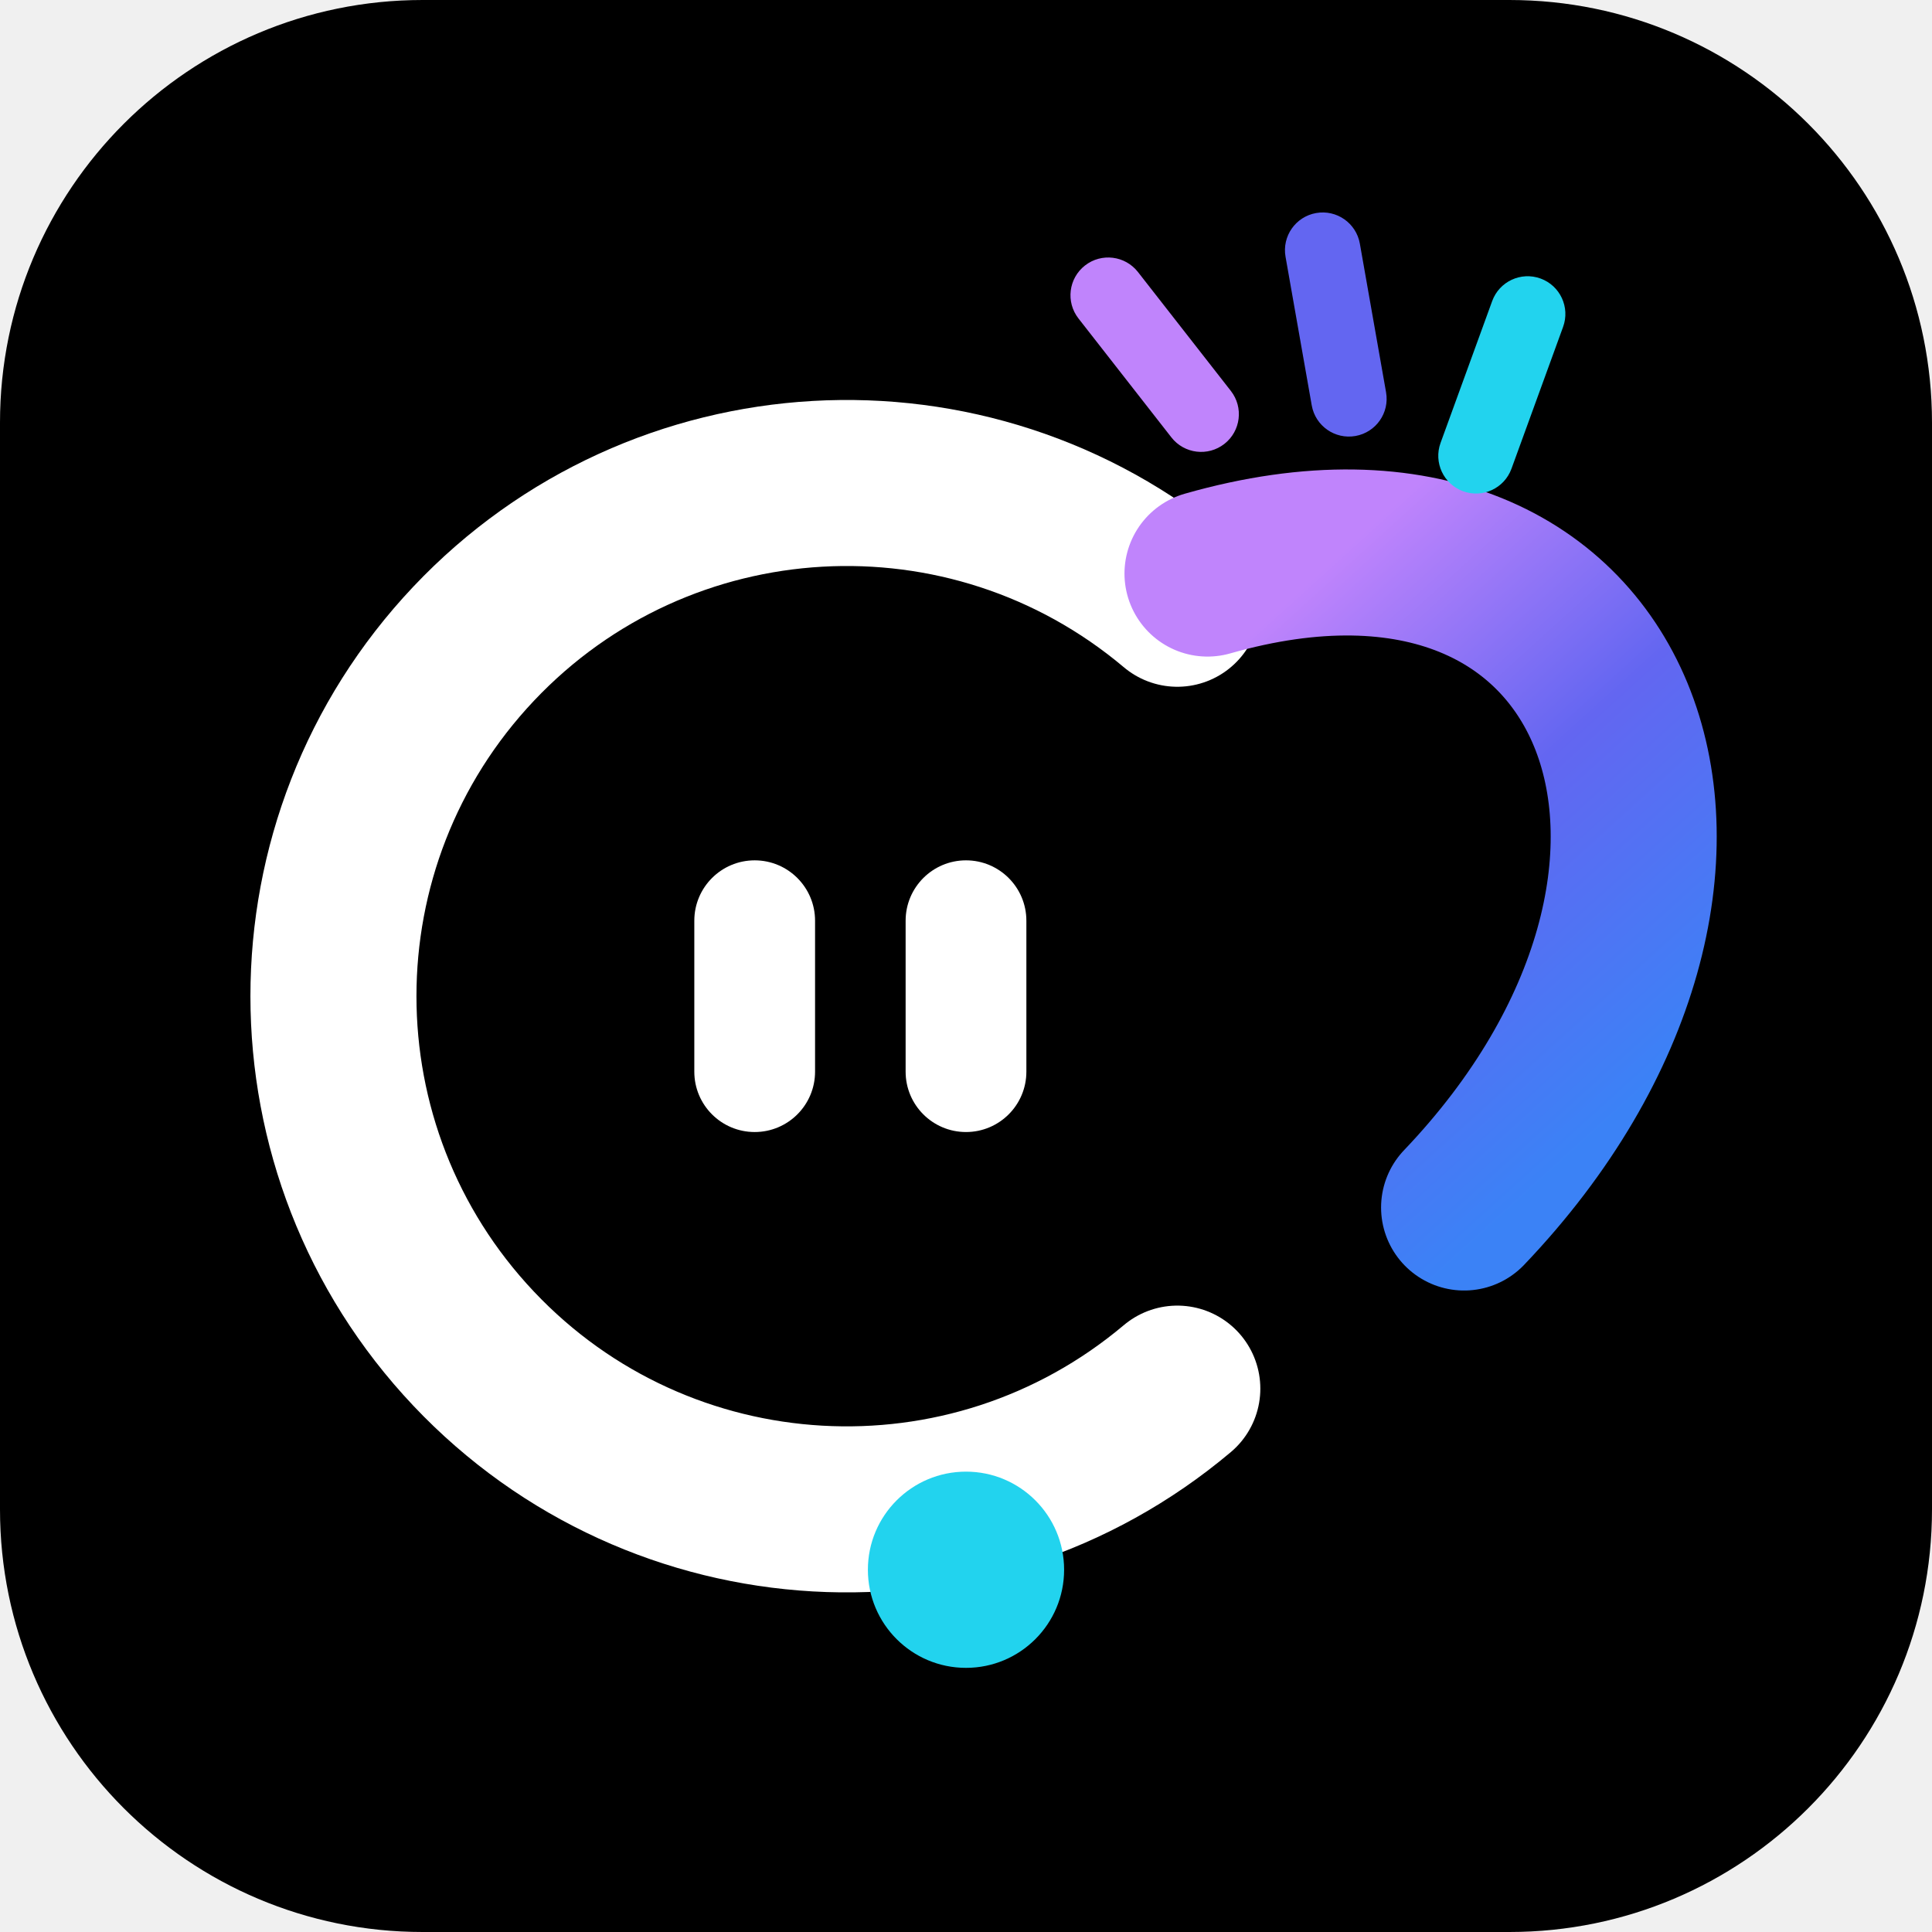
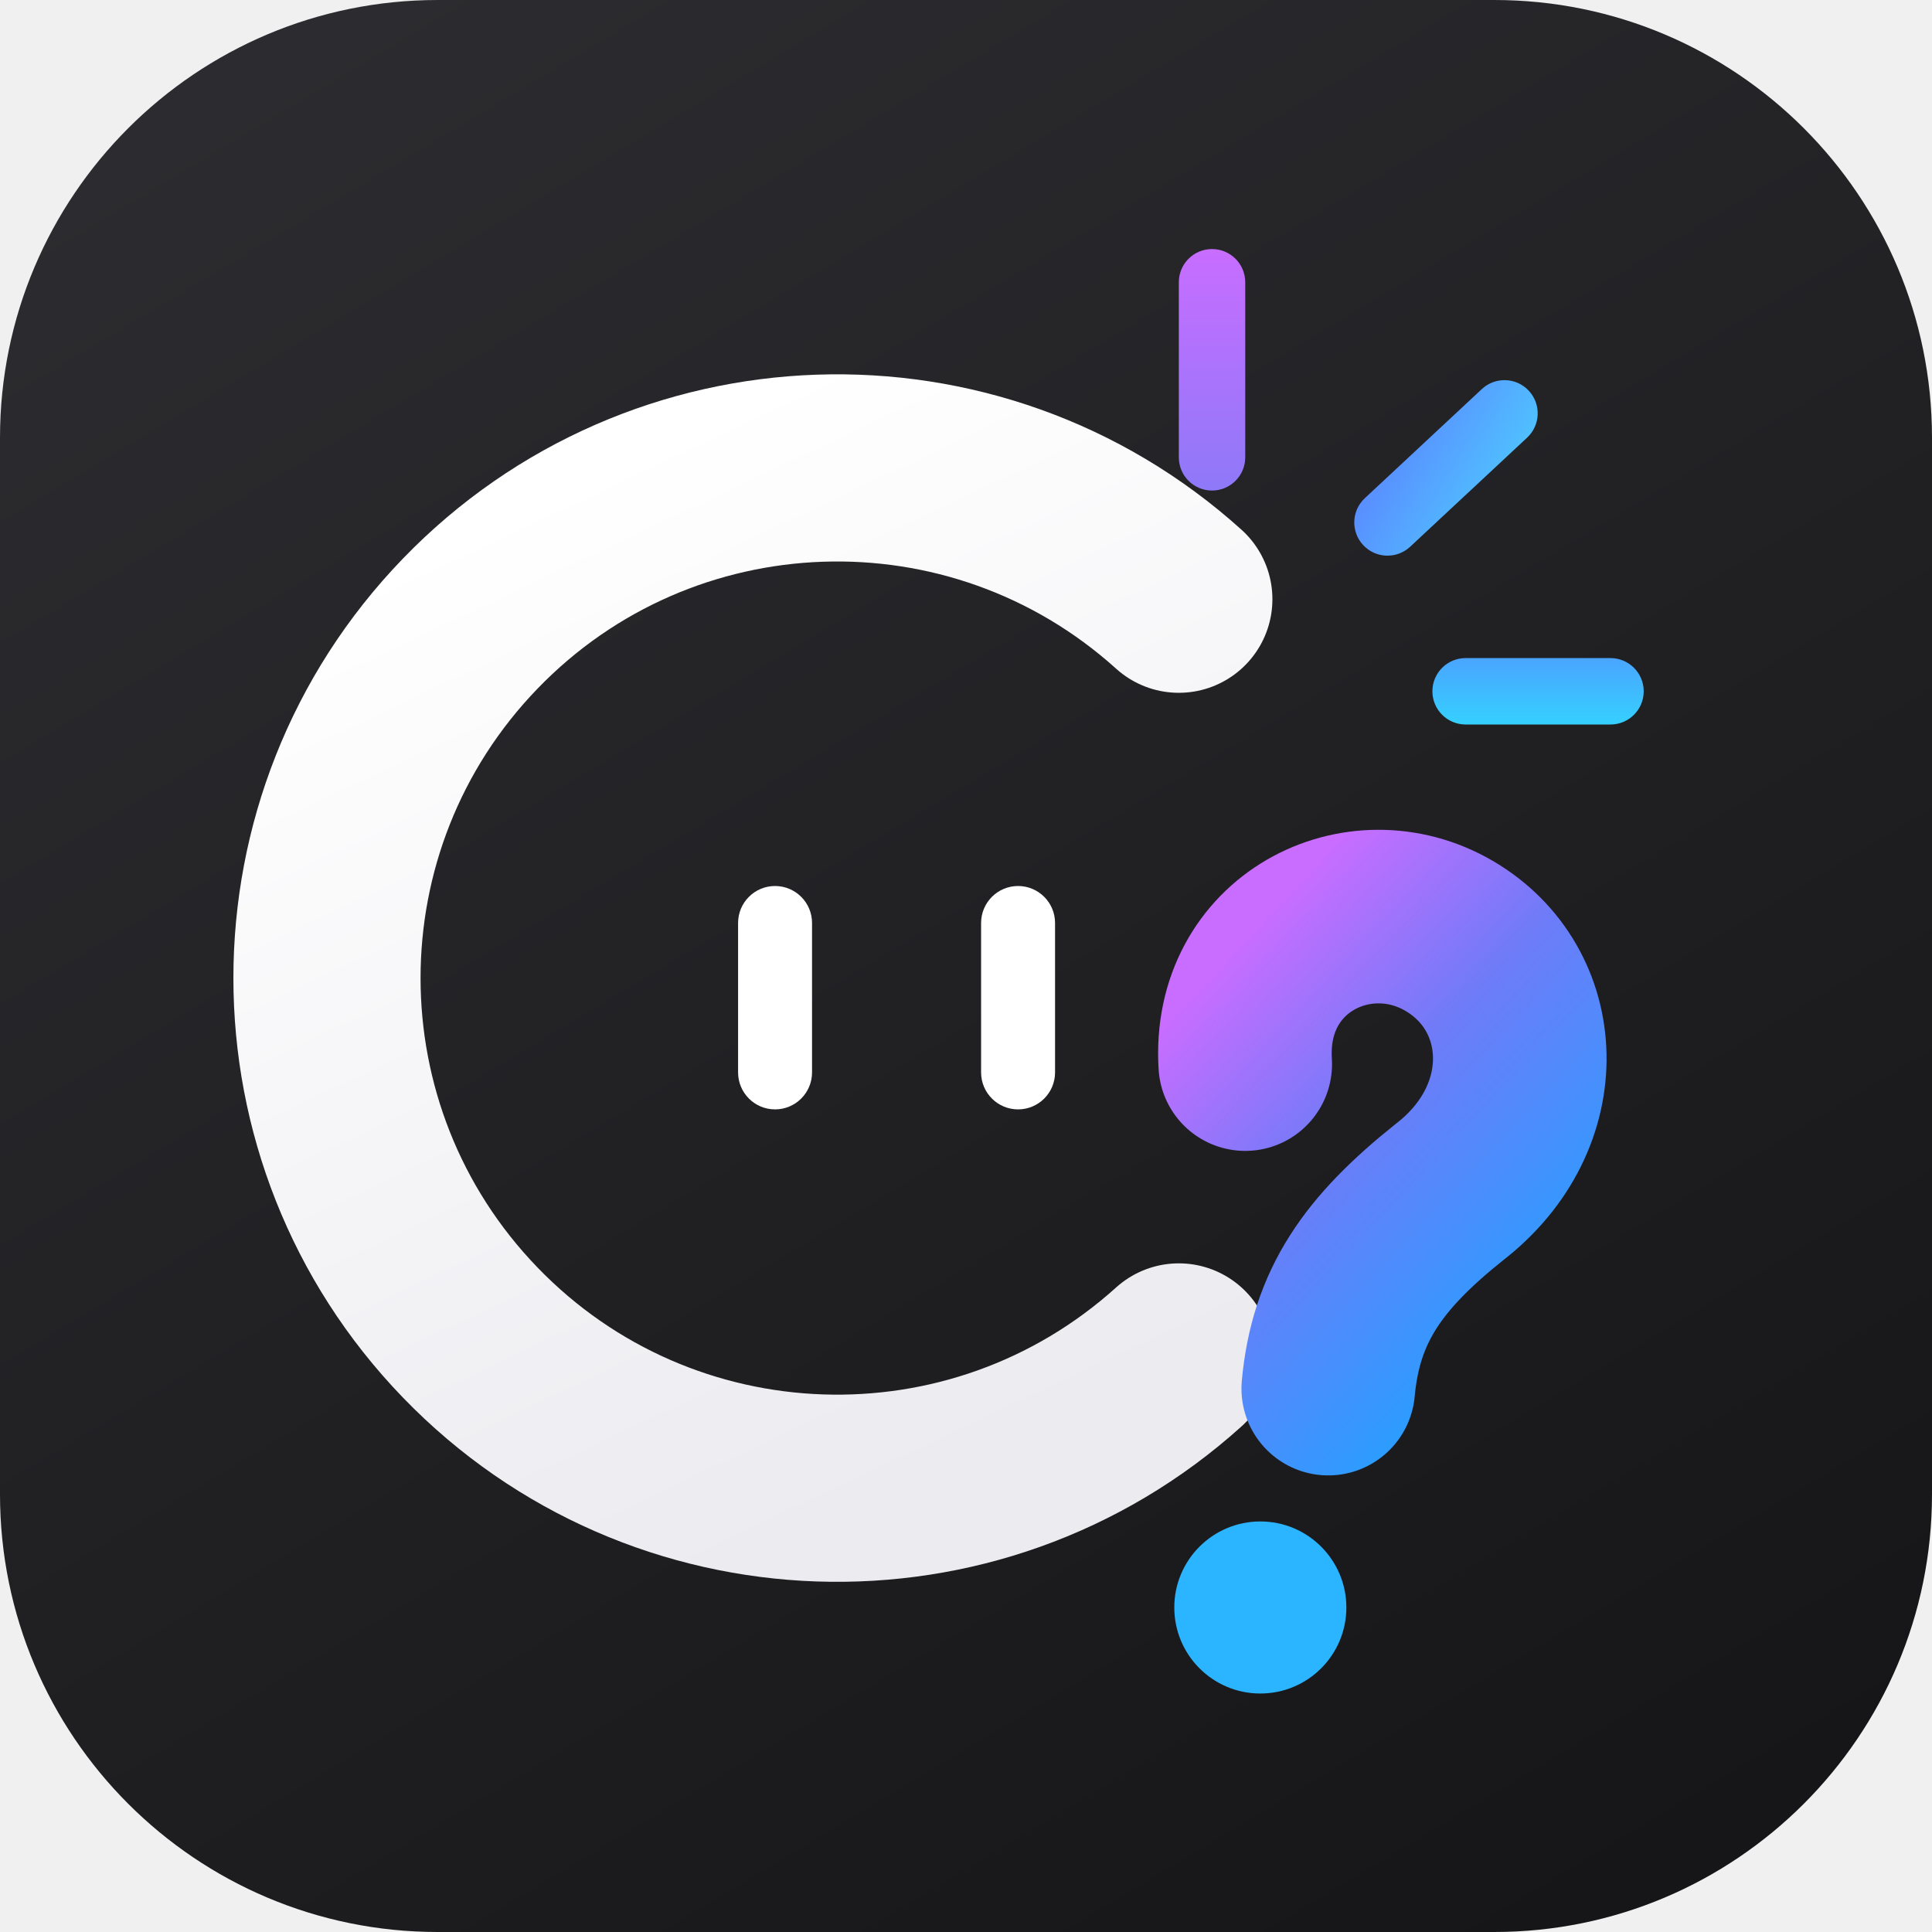
<svg xmlns="http://www.w3.org/2000/svg" viewBox="0 0 128 128" fill="none">
  <defs>
-     <linearGradient id="cz-hook" x1="18%" y1="8%" x2="72%" y2="100%">
-       <stop offset="0%" stop-color="#C084FC" />
-       <stop offset="48%" stop-color="#6366F1" />
-       <stop offset="100%" stop-color="#3B82F6" />
+     <linearGradient id="cz-tile" x1="20%" y1="0%" x2="80%" y2="100%">
+       <stop offset="0%" stop-color="#2C2C30" />
+       <stop offset="100%" stop-color="#161618" />
+     </linearGradient>
+     <linearGradient id="cz-face" x1="30%" y1="0%" x2="70%" y2="100%">
+       <stop offset="0%" stop-color="#FFFFFF" />
+       <stop offset="100%" stop-color="#EBEBF0" />
+     </linearGradient>
+     <linearGradient id="cz-hook" x1="8%" y1="0%" x2="70%" y2="100%">
+       <stop offset="0%" stop-color="#C86DFF" />
+       <stop offset="45%" stop-color="#6F7BF8" />
+       <stop offset="100%" stop-color="#2E9BFF" />
+     </linearGradient>
+     <linearGradient id="cz-s1" x1="0%" y1="0%" x2="0%" y2="100%">
+       <stop offset="0%" stop-color="#C86DFF" />
+       <stop offset="100%" stop-color="#8E79F8" />
+     </linearGradient>
+     <linearGradient id="cz-s2" x1="0%" y1="100%" x2="100%" y2="0%">
+       <stop offset="0%" stop-color="#5A8BFF" />
+       <stop offset="100%" stop-color="#4FC3FF" />
+     </linearGradient>
+     <linearGradient id="cz-s3" x1="0%" y1="0%" x2="100%" y2="0%">
+       <stop offset="0%" stop-color="#4AA5FF" />
+       <stop offset="100%" stop-color="#35D0FF" />
    </linearGradient>
  </defs>
-   <rect width="128" height="128" rx="28" fill="#000000" />
-   <path d="M78 40 A34 34 0 1 0 78 92" stroke="#FFFFFF" stroke-width="11" stroke-linecap="round" />
-   <rect x="46" y="57" width="8" height="18" rx="4" fill="#FFFFFF" />
-   <rect x="60" y="57" width="8" height="18" rx="4" fill="#FFFFFF" />
-   <path d="M80 38 C108 30 118 58 97 80" stroke="url(#cz-hook)" stroke-width="11" stroke-linecap="round" />
-   <circle cx="64" cy="104" r="6.5" fill="#22D3EE" />
-   <rect x="74" y="16" width="5" height="15" rx="2.5" fill="#C084FC" transform="rotate(-38 76.5 23.5)" />
-   <rect x="86" y="14" width="5" height="15" rx="2.5" fill="#6366F1" transform="rotate(-10 88.5 21.5)" />
-   <rect x="97" y="18" width="5" height="15" rx="2.5" fill="#22D3EE" transform="rotate(20 99.5 25.5)" />
+   <rect width="128" height="128" rx="29" fill="url(#cz-tile)" />
+   <path d="M78.1 39.7A33.8 33.8 0 1 0 78.1 89.9" stroke="url(#cz-face)" stroke-width="12.4" stroke-linecap="round" />
+   <rect x="48.9" y="58.7" width="4.9" height="14.8" rx="2.45" fill="#FFFFFF" />
+   <rect x="65" y="58.7" width="4.9" height="14.8" rx="2.45" fill="#FFFFFF" />
+   <path d="M82.5 70.5C82 62.5 90 58.5 96 62c6 3.5 6.5 12 0 17-5 4-7.5 7.5-8 13" stroke="url(#cz-hook)" stroke-width="11.5" stroke-linecap="round" />
+   <circle cx="83.5" cy="106.5" r="5.7" fill="#2BB4FF" />
+   <rect x="78.1" y="16.5" width="4.4" height="16" rx="2.2" fill="url(#cz-s1)" />
+   <rect x="93.6" y="23.5" width="4.4" height="15" rx="2.2" fill="url(#cz-s2)" transform="rotate(47 95.8 31)" />
+   <rect x="99.7" y="38.8" width="4.4" height="14" rx="2.2" fill="url(#cz-s3)" transform="rotate(90 101.9 45.8)" />
</svg>
